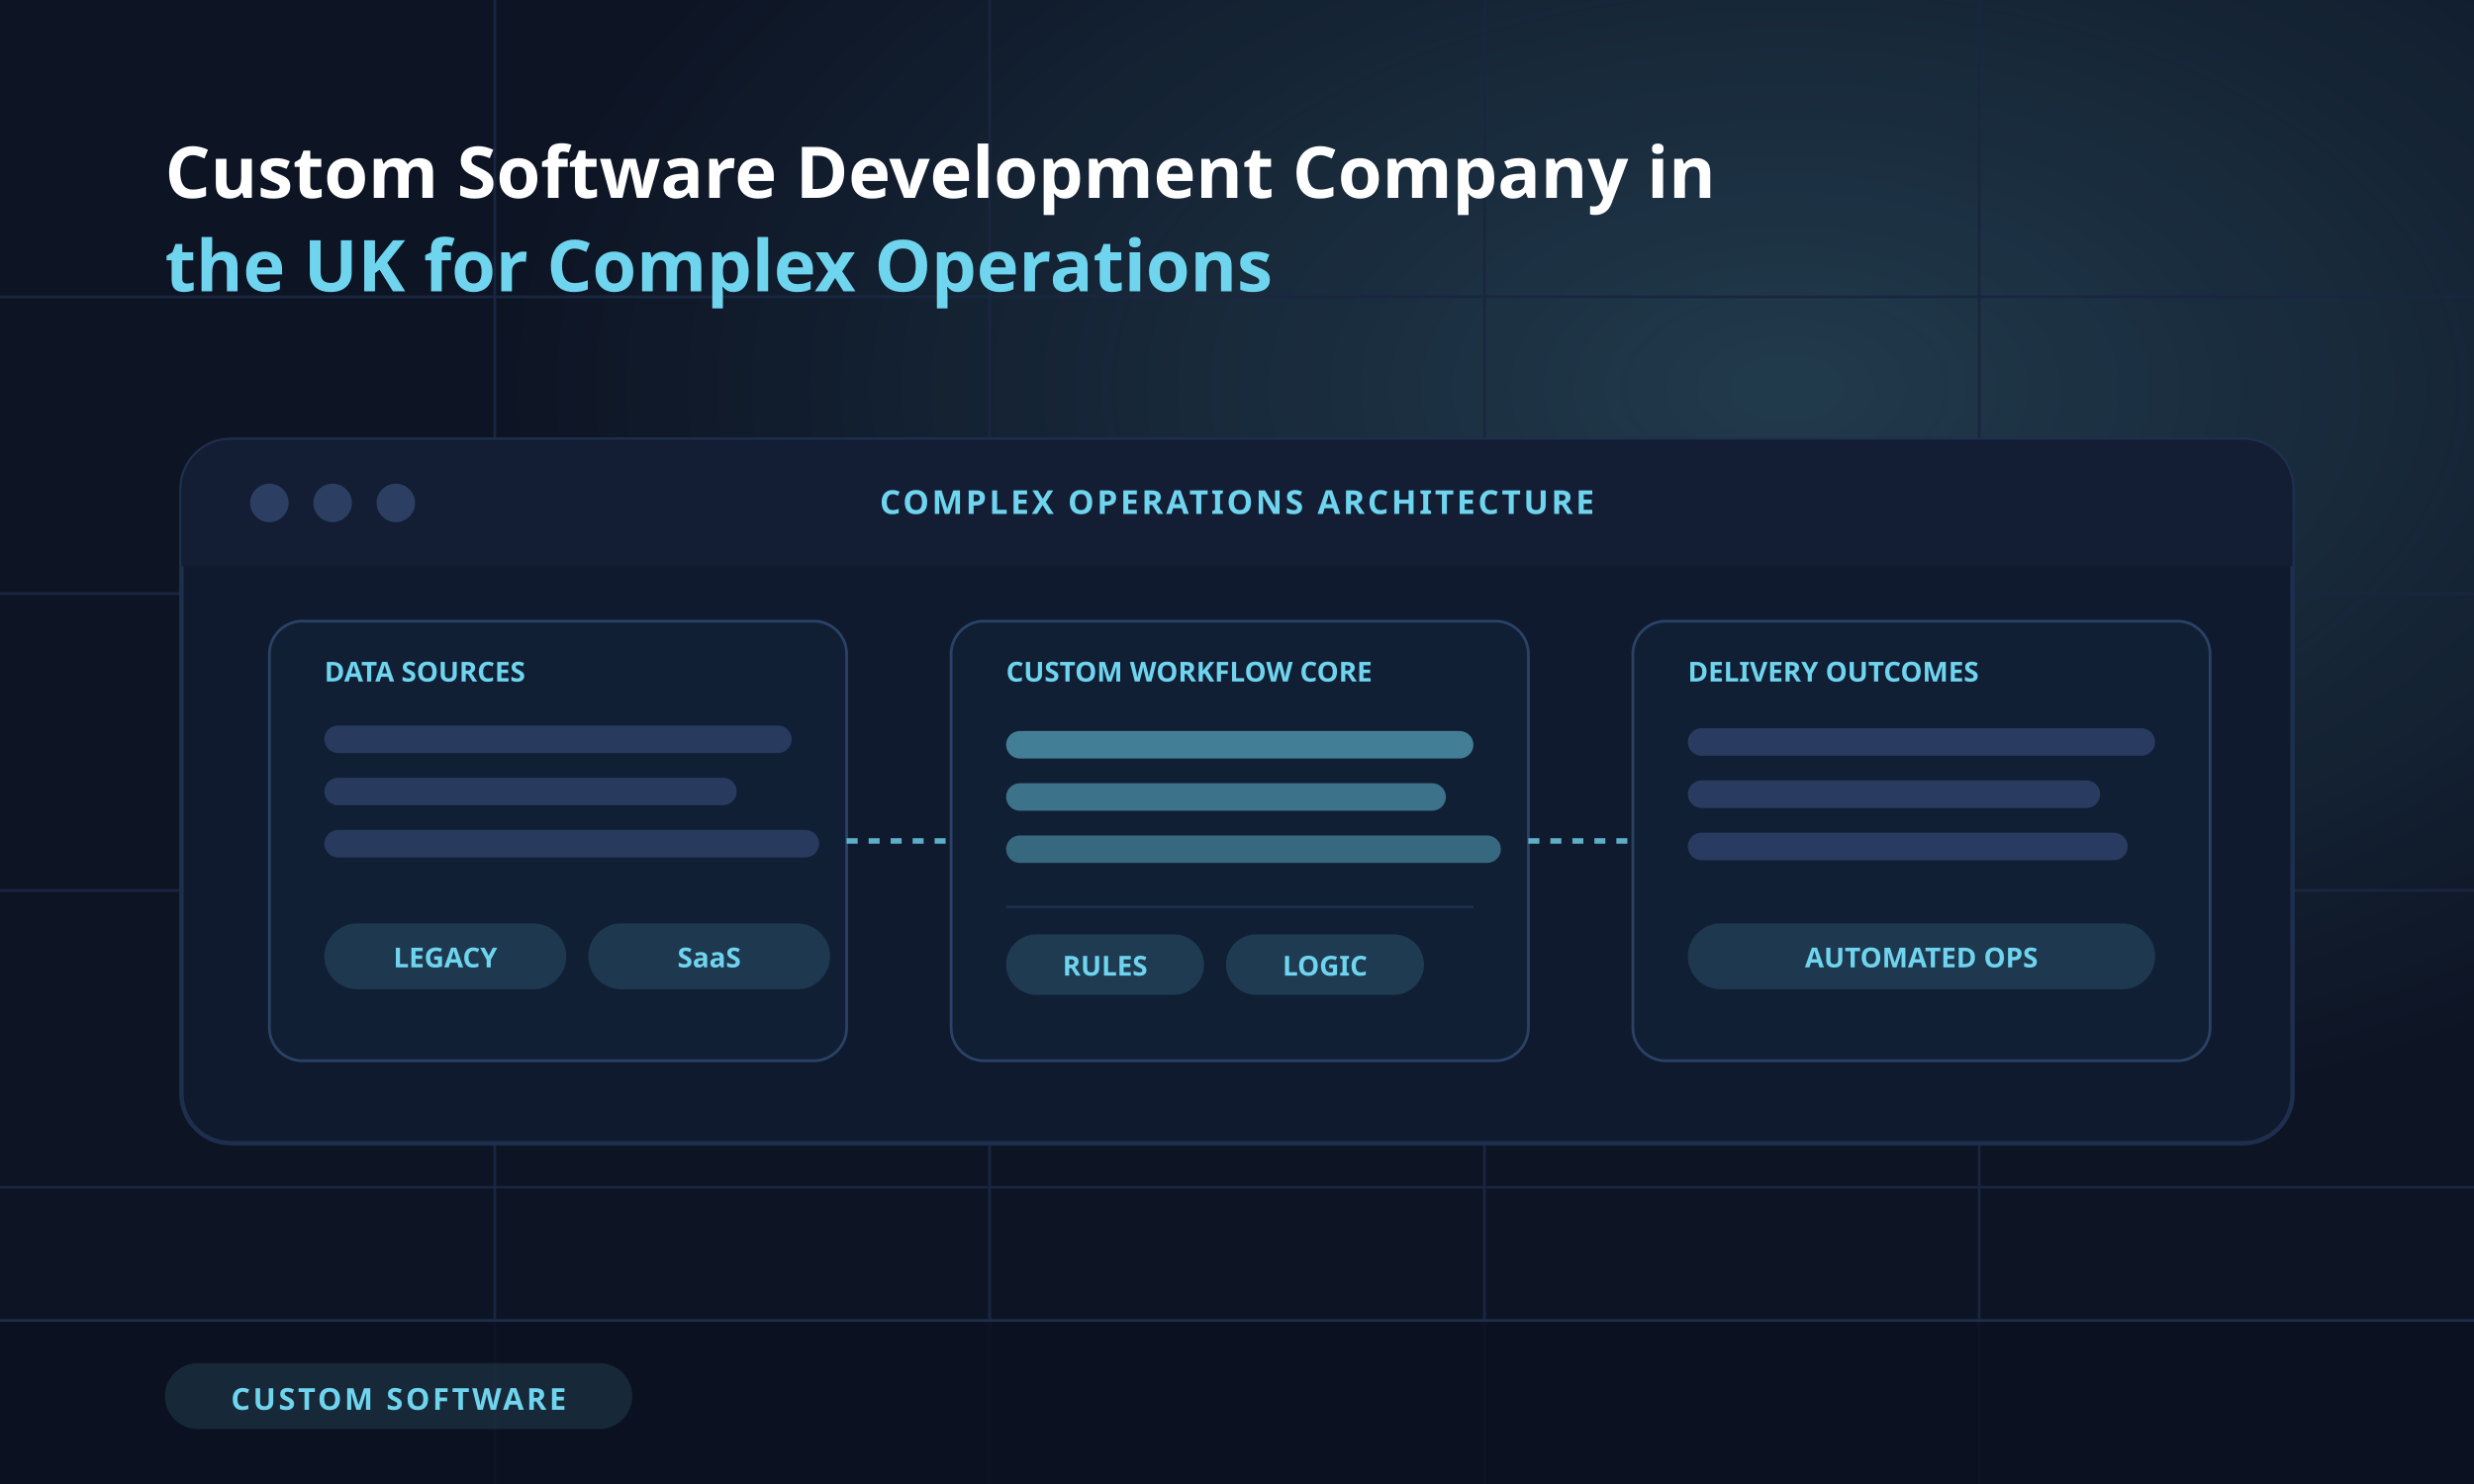
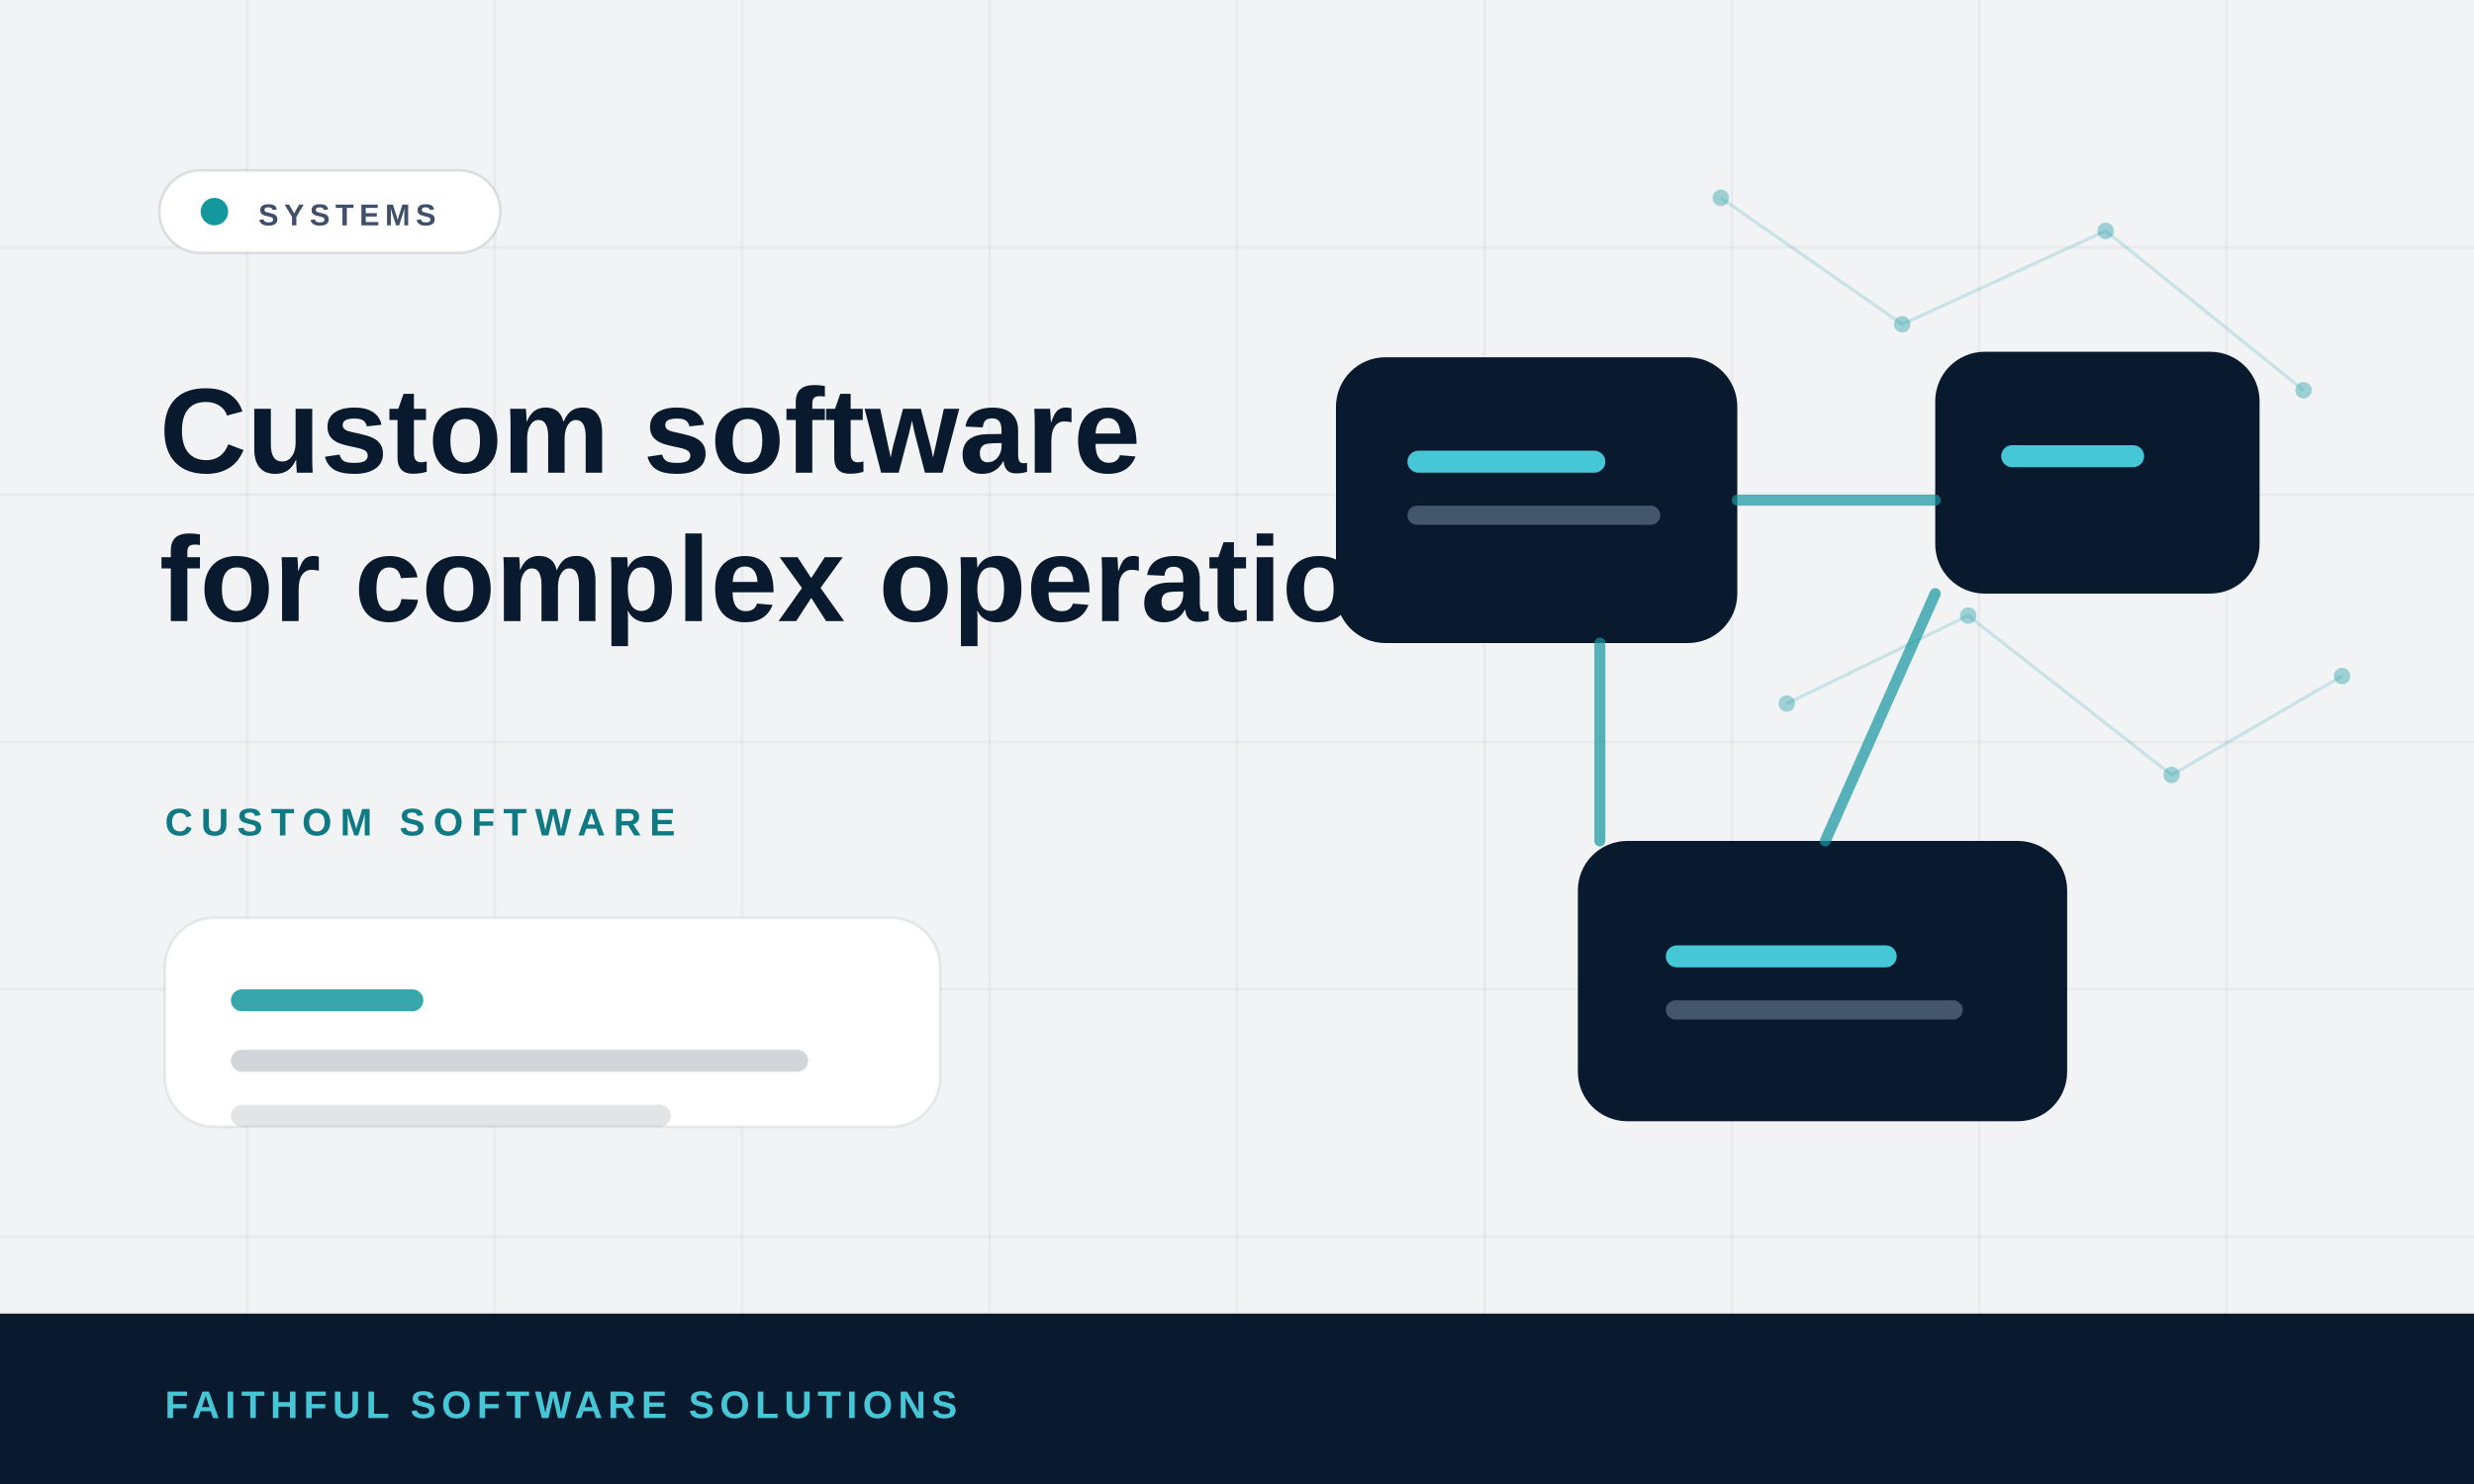
- <svg xmlns="http://www.w3.org/2000/svg" viewBox="0 0 900 540" fill="none">
-   <rect width="900" height="540" fill="#0d1424" />
-   <radialGradient id="glow-custom" cx="72%" cy="26%" r="52%">
-     <stop offset="0%" stop-color="#6fd4ee" stop-opacity="0.2" />
-     <stop offset="100%" stop-color="#6fd4ee" stop-opacity="0" />
-   </radialGradient>
-   <rect width="900" height="540" fill="url(#glow-custom)" />
-   <line x1="0" y1="108" x2="900" y2="108" stroke="#1a2540" stroke-width="1" />
-   <line x1="0" y1="216" x2="900" y2="216" stroke="#1a2540" stroke-width="1" />
-   <line x1="0" y1="324" x2="900" y2="324" stroke="#1a2540" stroke-width="1" />
-   <line x1="0" y1="432" x2="900" y2="432" stroke="#1a2540" stroke-width="1" />
-   <line x1="180" y1="0" x2="180" y2="540" stroke="#1a2540" stroke-width="1" />
-   <line x1="360" y1="0" x2="360" y2="540" stroke="#1a2540" stroke-width="1" />
-   <line x1="540" y1="0" x2="540" y2="540" stroke="#1a2540" stroke-width="1" />
-   <line x1="720" y1="0" x2="720" y2="540" stroke="#1a2540" stroke-width="1" />
-   <text x="60" y="72" font-family="sans-serif" font-size="26" font-weight="800" fill="#ffffff">Custom Software Development Company in</text>
-   <text x="60" y="106" font-family="sans-serif" font-size="26" font-weight="800" fill="#6fd4ee">the UK for Complex Operations</text>
-   <rect x="66" y="160" width="768" height="256" rx="18" fill="#0f1a2e" stroke="#1e2f4d" stroke-width="1.6" />
-   <rect x="66" y="160" width="768" height="46" rx="18" fill="#131d33" />
-   <rect x="66" y="188" width="768" height="18" fill="#131d33" />
-   <circle cx="98" cy="183" r="7" fill="#2c3f63" />
-   <circle cx="121" cy="183" r="7" fill="#2c3f63" />
-   <circle cx="144" cy="183" r="7" fill="#2c3f63" />
-   <text x="450" y="187" text-anchor="middle" font-family="sans-serif" font-size="12" fill="#6fd4ee" font-weight="bold" letter-spacing="1">COMPLEX OPERATIONS ARCHITECTURE</text>
-   <rect x="98" y="226" width="210" height="160" rx="12" fill="#111f35" stroke="#2a4266" />
-   <text x="118" y="248" font-family="sans-serif" font-size="10" fill="#6fd4ee" font-weight="bold">DATA SOURCES</text>
-   <rect x="118" y="264" width="170" height="10" rx="5" fill="#3a5080" opacity="0.55" />
-   <rect x="118" y="283" width="150" height="10" rx="5" fill="#3a5080" opacity="0.55" />
-   <rect x="118" y="302" width="180" height="10" rx="5" fill="#3a5080" opacity="0.55" />
-   <rect x="118" y="336" width="88" height="24" rx="12" fill="#6fd4ee" opacity="0.14" />
-   <text x="162" y="352" text-anchor="middle" font-family="sans-serif" font-size="10" fill="#6fd4ee" font-weight="bold">LEGACY</text>
-   <rect x="214" y="336" width="88" height="24" rx="12" fill="#6fd4ee" opacity="0.14" />
-   <text x="258" y="352" text-anchor="middle" font-family="sans-serif" font-size="10" fill="#6fd4ee" font-weight="bold">SaaS</text>
-   <rect x="346" y="226" width="210" height="160" rx="12" fill="#111f35" stroke="#2a4266" />
-   <text x="366" y="248" font-family="sans-serif" font-size="10" fill="#6fd4ee" font-weight="bold">CUSTOM WORKFLOW CORE</text>
-   <rect x="366" y="266" width="170" height="10" rx="5" fill="#6fd4ee" opacity="0.52" />
-   <rect x="366" y="285" width="160" height="10" rx="5" fill="#6fd4ee" opacity="0.46" />
-   <rect x="366" y="304" width="180" height="10" rx="5" fill="#6fd4ee" opacity="0.4" />
-   <line x1="366" y1="330" x2="536" y2="330" stroke="#1e2f4d" />
-   <rect x="366" y="340" width="72" height="22" rx="11" fill="#6fd4ee" opacity="0.16" />
-   <text x="402" y="355" text-anchor="middle" font-family="sans-serif" font-size="10" fill="#6fd4ee" font-weight="bold">RULES</text>
-   <rect x="446" y="340" width="72" height="22" rx="11" fill="#6fd4ee" opacity="0.16" />
-   <text x="482" y="355" text-anchor="middle" font-family="sans-serif" font-size="10" fill="#6fd4ee" font-weight="bold">LOGIC</text>
-   <rect x="594" y="226" width="210" height="160" rx="12" fill="#111f35" stroke="#2a4266" />
-   <text x="614" y="248" font-family="sans-serif" font-size="10" fill="#6fd4ee" font-weight="bold">DELIVERY OUTCOMES</text>
-   <rect x="614" y="265" width="170" height="10" rx="5" fill="#3a5080" opacity="0.58" />
-   <rect x="614" y="284" width="150" height="10" rx="5" fill="#3a5080" opacity="0.58" />
-   <rect x="614" y="303" width="160" height="10" rx="5" fill="#3a5080" opacity="0.58" />
-   <rect x="614" y="336" width="170" height="24" rx="12" fill="#6fd4ee" opacity="0.14" />
-   <text x="699" y="352" text-anchor="middle" font-family="sans-serif" font-size="10" fill="#6fd4ee" font-weight="bold">AUTOMATED OPS</text>
-   <path d="M308 306 C325 306 331 306 346 306" stroke="#6fd4ee" stroke-width="2" stroke-dasharray="4 4" opacity="0.8" />
-   <path d="M556 306 C573 306 579 306 594 306" stroke="#6fd4ee" stroke-width="2" stroke-dasharray="4 4" opacity="0.8" />
-   <rect x="0" y="480" width="900" height="60" fill="#0a1020" opacity="0.85" />
-   <rect x="0" y="480" width="900" height="1" fill="#1e2f4d" />
-   <rect x="60" y="496" width="170" height="24" rx="12" fill="#6fd4ee" opacity="0.12" />
-   <text x="145" y="513" text-anchor="middle" font-family="sans-serif" font-size="11" fill="#6fd4ee" font-weight="bold" letter-spacing="1">CUSTOM SOFTWARE</text>
+ <svg xmlns="http://www.w3.org/2000/svg" viewBox="0 0 900 540" role="img" aria-labelledby="title desc">
+   <rect width="900" height="540" fill="#f2f3f5" />
+   <g stroke="#0a1a2e" stroke-opacity=".045" stroke-width="1">
+     <line x1="90" y1="0" x2="90" y2="540" />
+     <line x1="180" y1="0" x2="180" y2="540" />
+     <line x1="270" y1="0" x2="270" y2="540" />
+     <line x1="360" y1="0" x2="360" y2="540" />
+     <line x1="450" y1="0" x2="450" y2="540" />
+     <line x1="540" y1="0" x2="540" y2="540" />
+     <line x1="630" y1="0" x2="630" y2="540" />
+     <line x1="720" y1="0" x2="720" y2="540" />
+     <line x1="810" y1="0" x2="810" y2="540" />
+     <line x1="0" y1="90" x2="900" y2="90" />
+     <line x1="0" y1="180" x2="900" y2="180" />
+     <line x1="0" y1="270" x2="900" y2="270" />
+     <line x1="0" y1="360" x2="900" y2="360" />
+     <line x1="0" y1="450" x2="900" y2="450" />
+   </g>
+   <g fill="none" stroke="#14989e" stroke-opacity=".18" stroke-width="1.2">
+     <path d="M626 72 692 118 766 84 838 142" />
+     <path d="M650 256 716 224 790 282 852 246" />
+     <path d="M102 380 168 342 236 392 318 354" />
+   </g>
+   <g fill="#14989e" fill-opacity=".38">
+     <circle cx="626" cy="72" r="3" />
+     <circle cx="692" cy="118" r="3" />
+     <circle cx="766" cy="84" r="3" />
+     <circle cx="838" cy="142" r="3" />
+     <circle cx="650" cy="256" r="3" />
+     <circle cx="716" cy="224" r="3" />
+     <circle cx="790" cy="282" r="3" />
+     <circle cx="852" cy="246" r="3" />
+     <circle cx="102" cy="380" r="3" />
+     <circle cx="168" cy="342" r="3" />
+     <circle cx="236" cy="392" r="3" />
+     <circle cx="318" cy="354" r="3" />
+   </g>
+   <rect x="58" y="62" width="124" height="30" rx="15" fill="#ffffff" stroke="#0a1a2e" stroke-opacity=".12" />
+   <circle cx="78" cy="77" r="5" fill="#14989e" />
+   <text x="94" y="82" font-family="Arial, sans-serif" font-size="11" font-weight="700" letter-spacing="2" fill="#41506a">
+     SYSTEMS
+   </text>
+   <text x="58" y="172" font-family="Arial, sans-serif" font-size="44" font-weight="800" fill="#0a1a2e">
+     Custom software
+   </text>
+   <text x="58" y="226" font-family="Arial, sans-serif" font-size="44" font-weight="800" fill="#0a1a2e">
+     for complex operations
+   </text>
+   <text x="60" y="304" font-family="Arial, sans-serif" font-size="14" font-weight="700" letter-spacing="3" fill="#0f7a83">
+     CUSTOM SOFTWARE
+   </text>
+   <rect x="60" y="334" width="282" height="76" rx="18" fill="#ffffff" stroke="#0a1a2e" stroke-opacity=".08" />
+   <rect x="84" y="360" width="70" height="8" rx="4" fill="#14989e" fill-opacity=".85" />
+   <rect x="84" y="382" width="210" height="8" rx="4" fill="#0a1a2e" fill-opacity=".18" />
+   <rect x="84" y="402" width="160" height="8" rx="4" fill="#0a1a2e" fill-opacity=".12" />
+   <g>
+     <rect x="486" y="130" width="146" height="104" rx="18" fill="#0a1a2e" />
+     <rect x="704" y="128" width="118" height="88" rx="18" fill="#0a1a2e" />
+     <rect x="574" y="306" width="178" height="102" rx="18" fill="#0a1a2e" />
+     <path d="M632 182 H704 M582 234 V306 M704 216 664 306" stroke="#14989e" stroke-width="4" stroke-linecap="round" stroke-opacity=".7" />
+     <rect x="512" y="164" width="72" height="8" rx="4" fill="#46c7d8" />
+     <rect x="512" y="184" width="92" height="7" rx="3.5" fill="#8aa0b9" fill-opacity=".45" />
+     <rect x="728" y="162" width="52" height="8" rx="4" fill="#46c7d8" />
+     <rect x="606" y="344" width="84" height="8" rx="4" fill="#46c7d8" />
+     <rect x="606" y="364" width="108" height="7" rx="3.5" fill="#8aa0b9" fill-opacity=".45" />
+   </g>
+   <rect x="0" y="478" width="900" height="62" fill="#0a1a2e" />
+   <text x="60" y="516" font-family="Arial, sans-serif" font-size="14" font-weight="700" letter-spacing="2" fill="#46c7d8">
+     FAITHFUL SOFTWARE SOLUTIONS
+   </text>
</svg>
